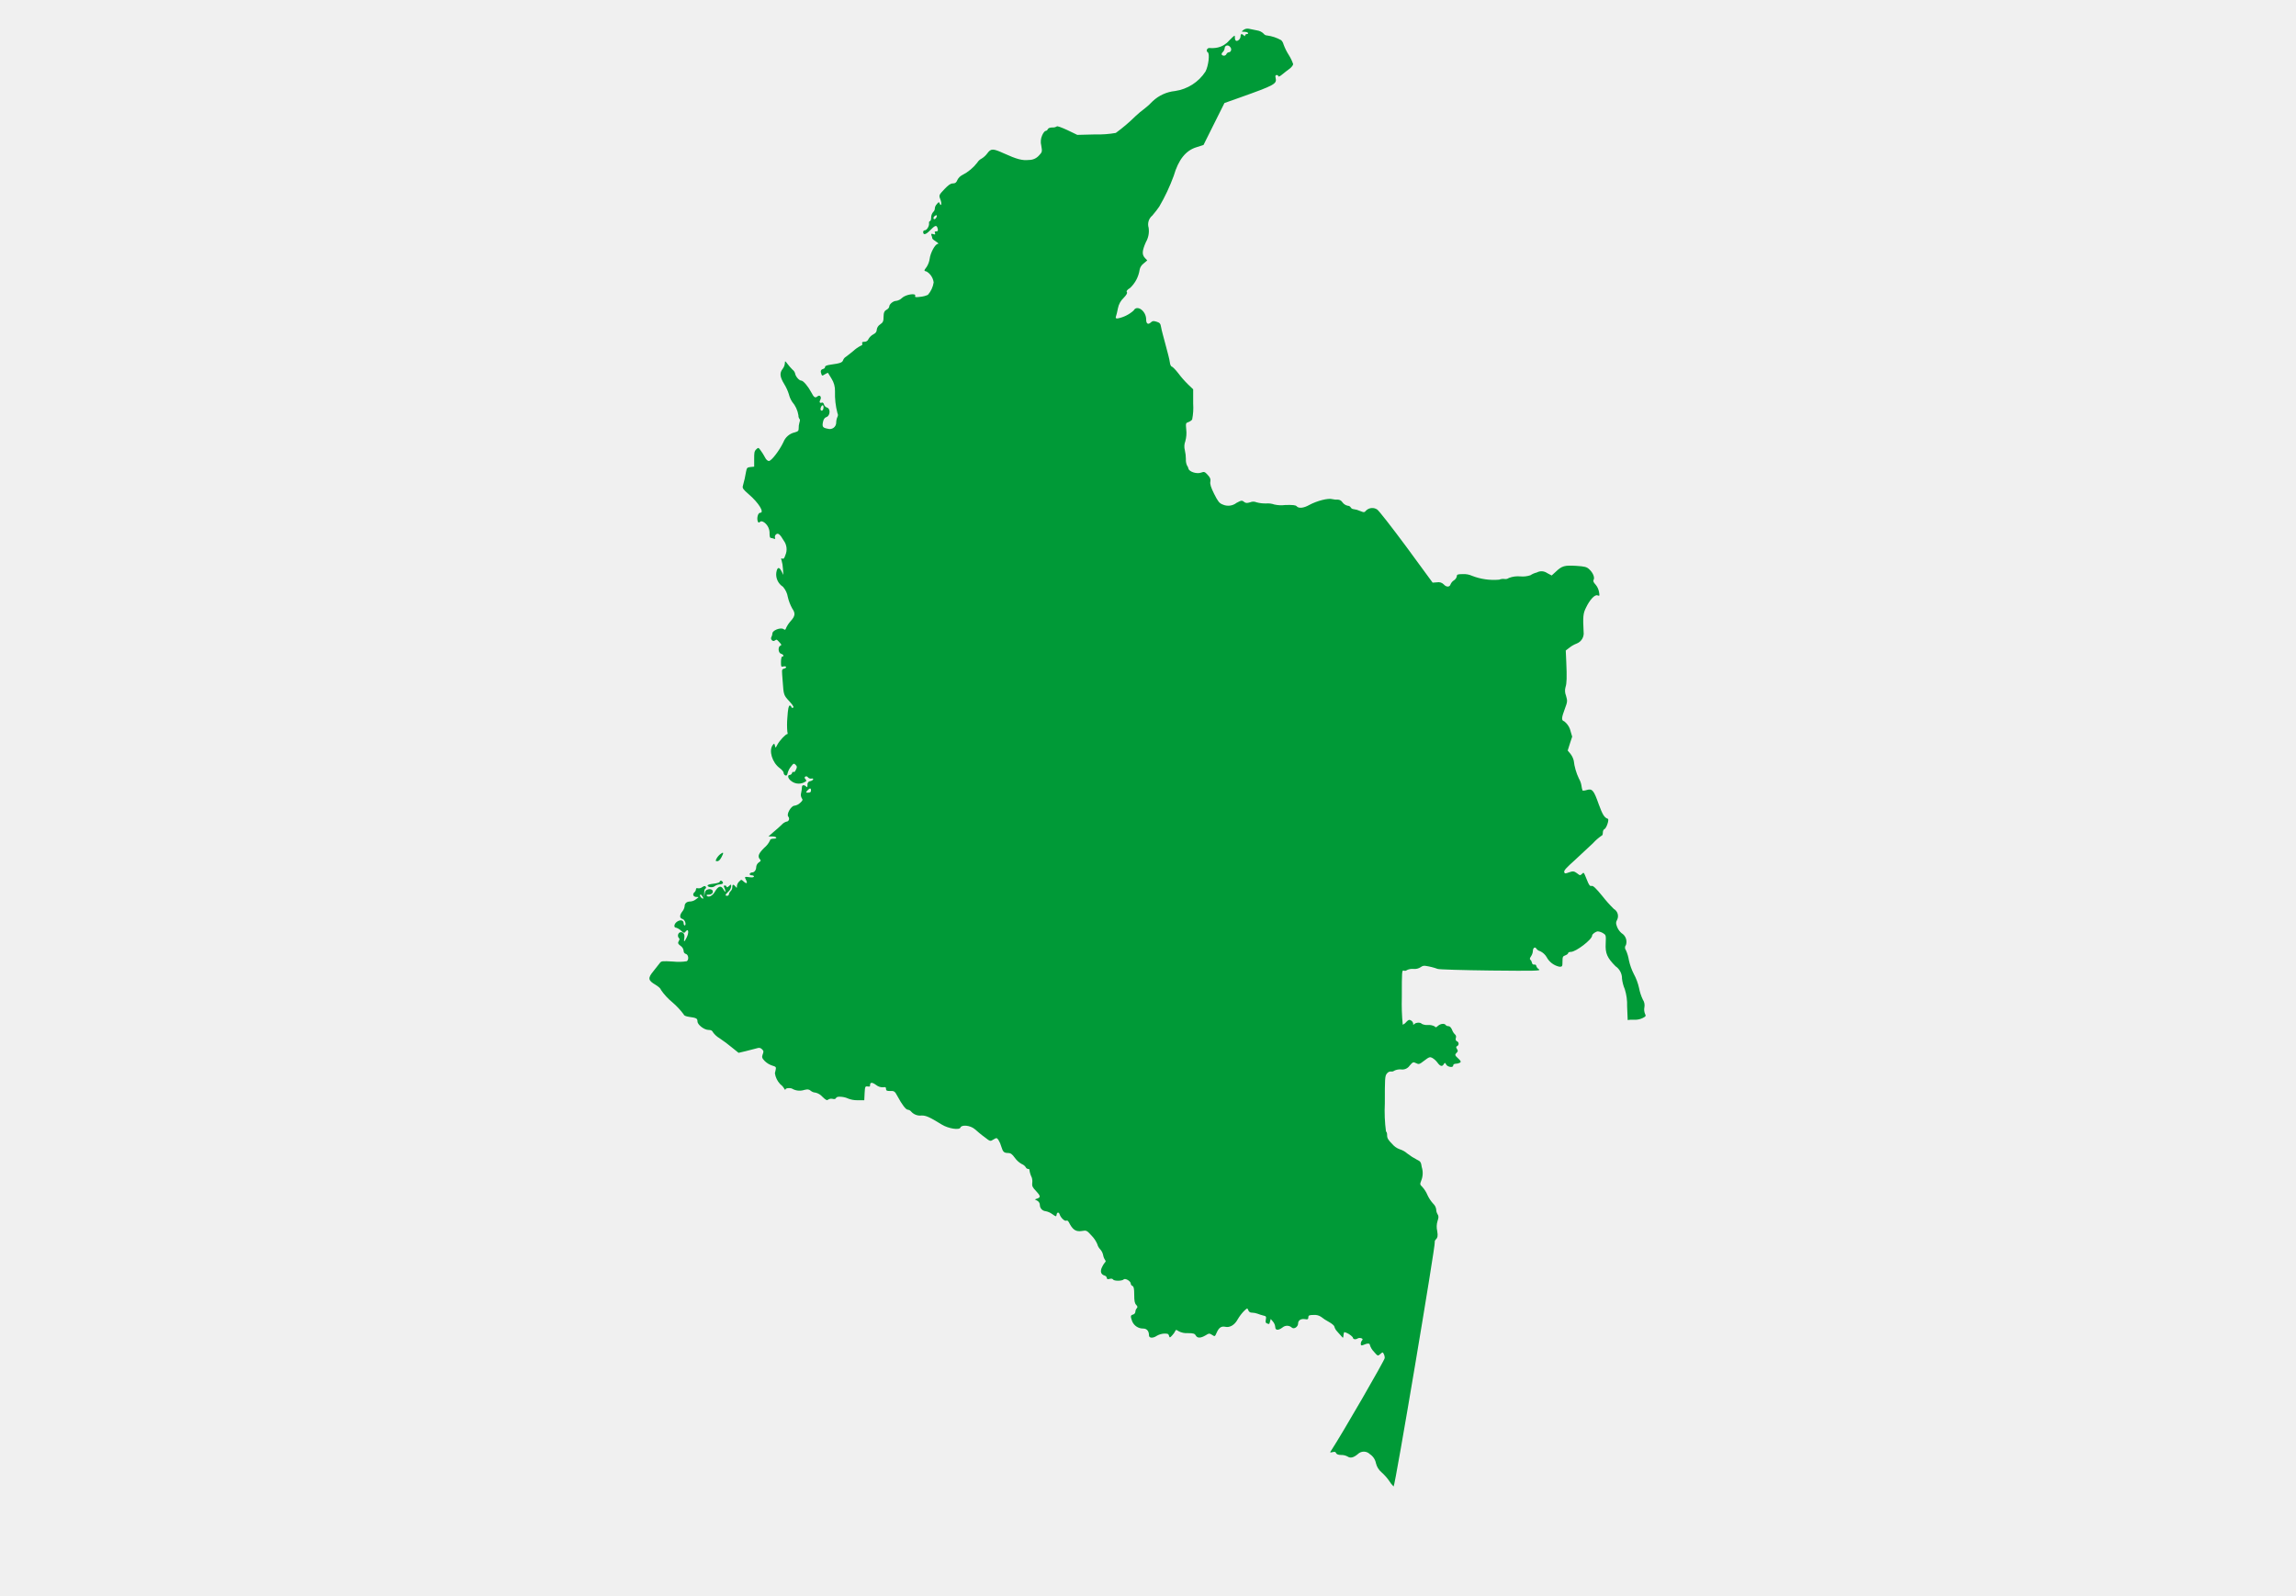
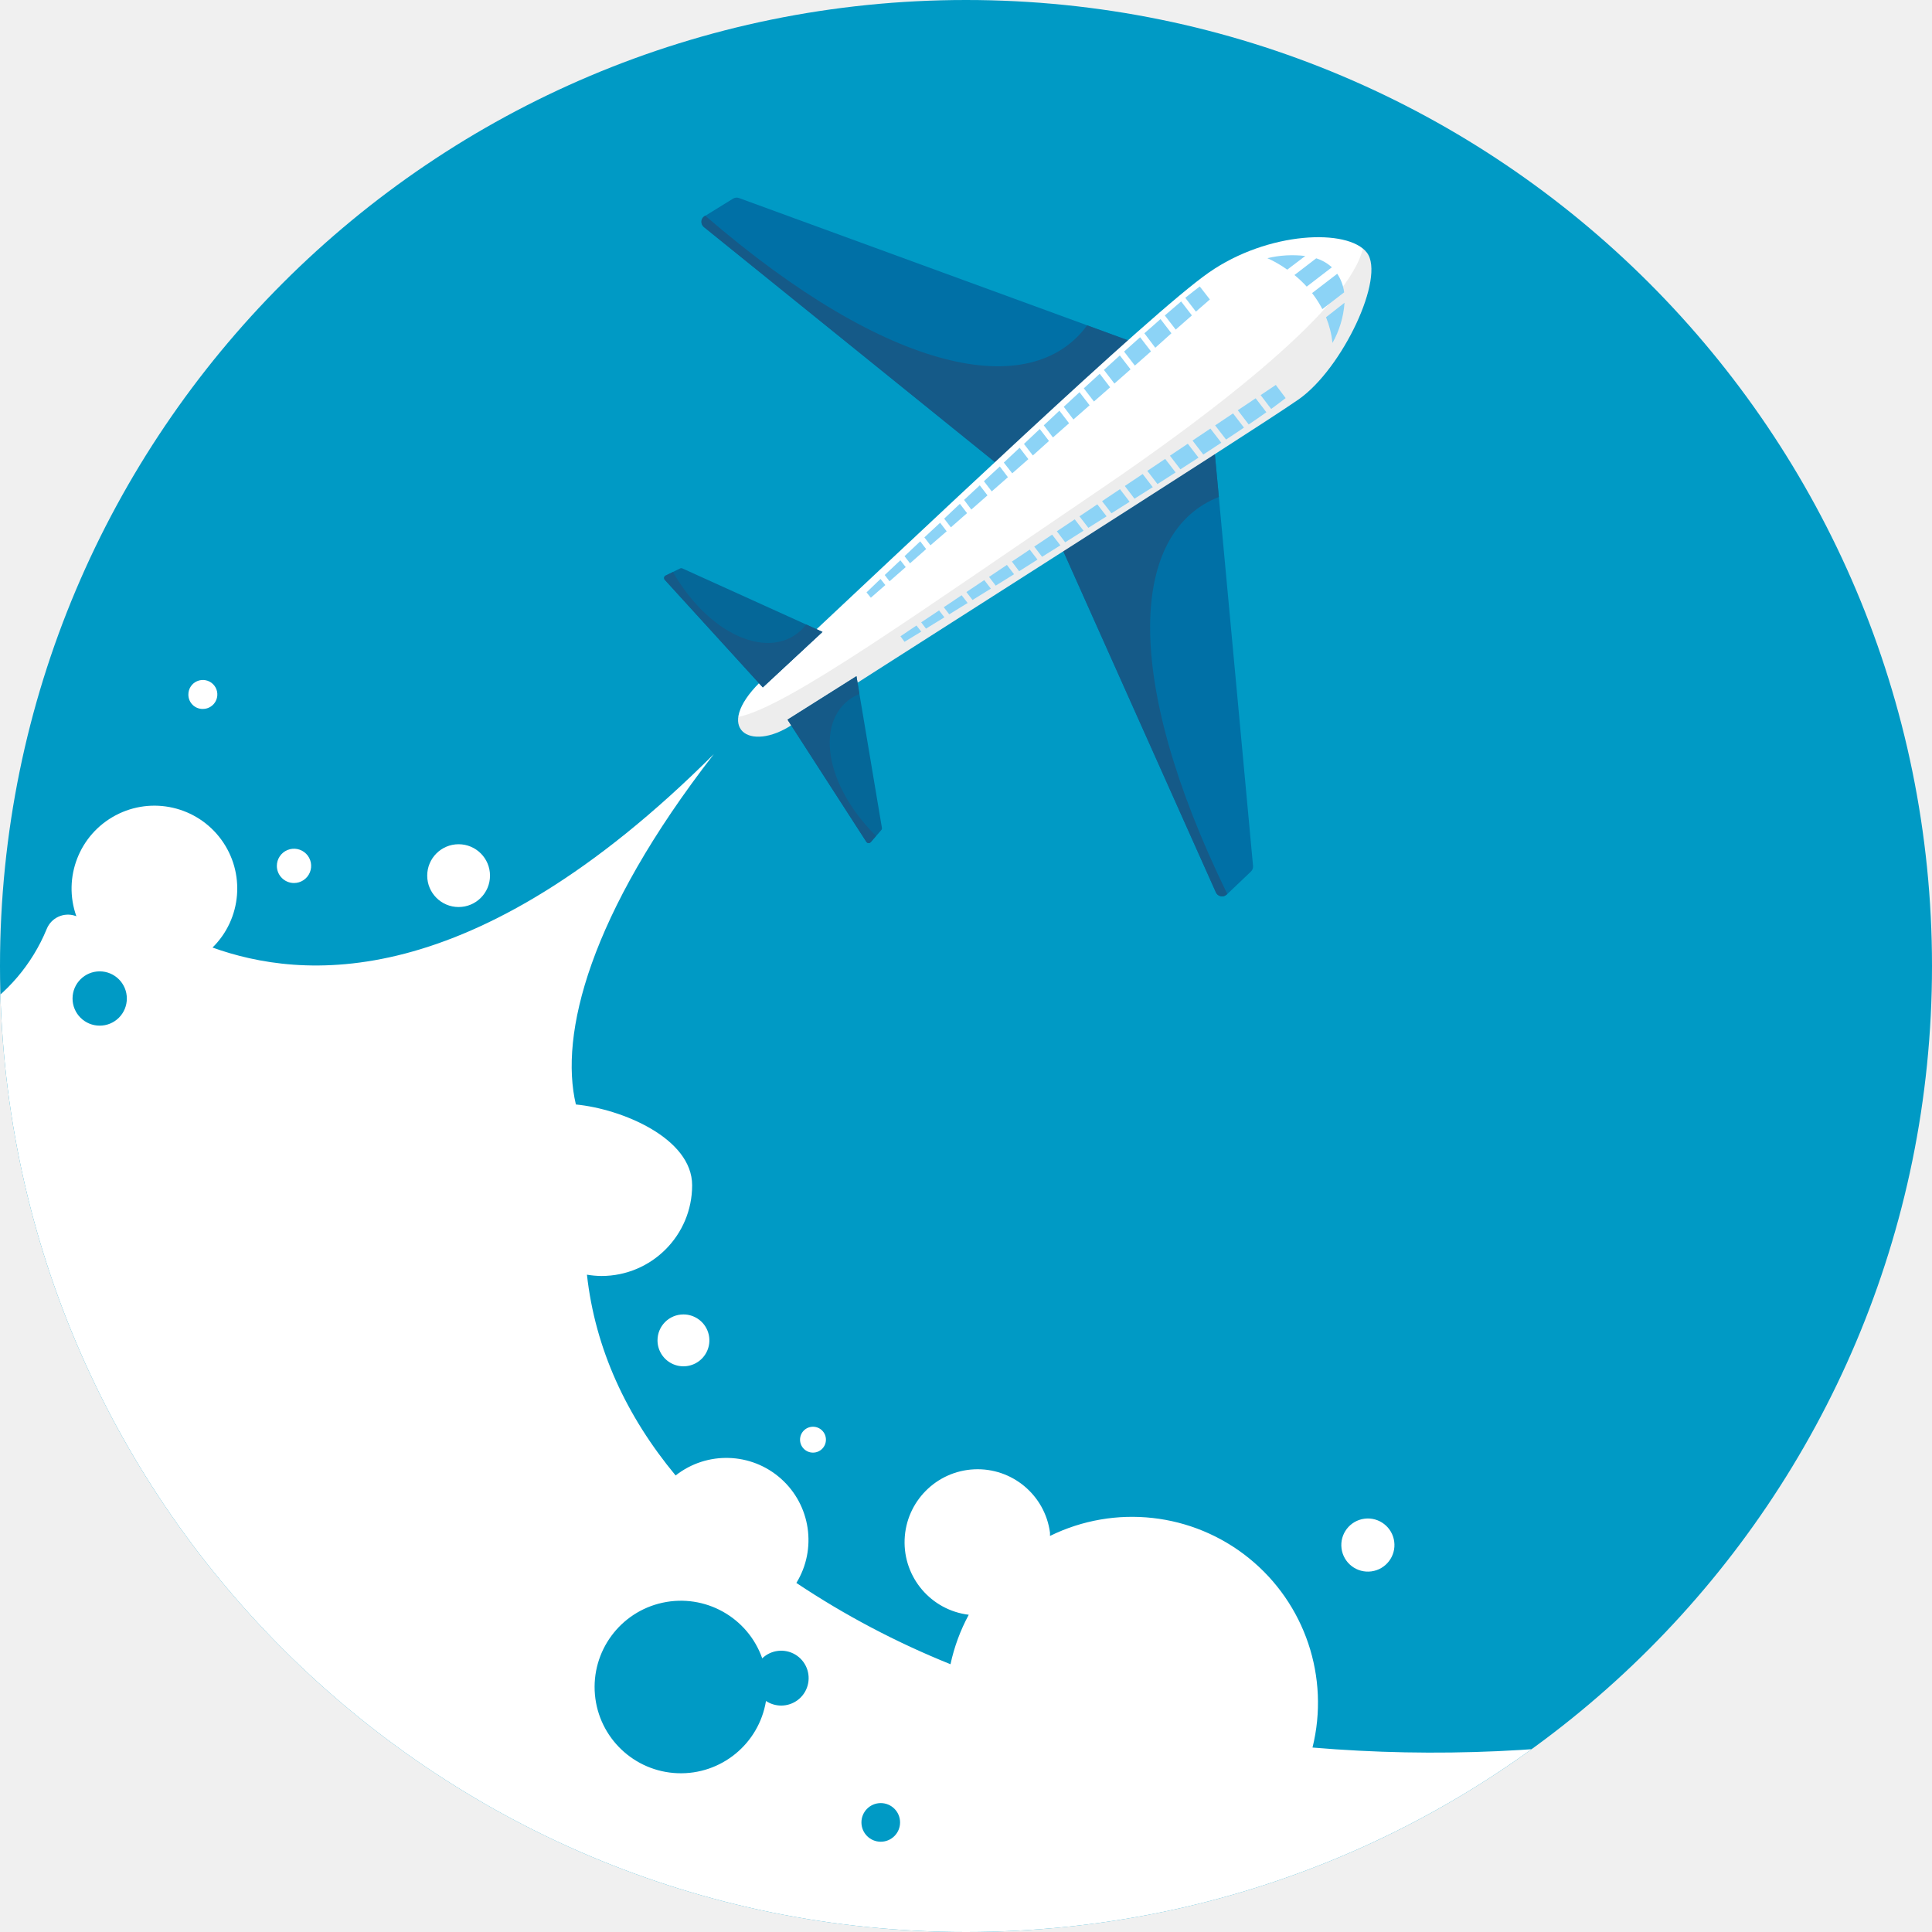
- <svg xmlns="http://www.w3.org/2000/svg" id="Capa_1" data-name="Capa 1" viewBox="0 0 400 278">
+ <svg xmlns="http://www.w3.org/2000/svg" viewBox="0 0 400 400">
  <defs>
-     <style>.cls-1{fill:#009a37;}</style>
+     <style>.cls-1{fill:none;}.cls-2{isolation:isolate;}.cls-3{clip-path:url(#clip-path);}.cls-4{fill:#009ac5;}.cls-5{fill:#0070a6;}.cls-6{fill:#155a88;}.cls-16,.cls-7{fill:#fff;}.cls-8{fill:#ededed;mix-blend-mode:multiply;}.cls-9{fill:#056798;}.cls-10{fill:#8cd3f6;}.cls-11{clip-path:url(#clip-path-2);}.cls-12{fill:#f4ae0e;}.cls-13{clip-path:url(#clip-path-3);}.cls-14{fill:#ffc38d;}.cls-15{clip-path:url(#clip-path-4);}.cls-16{opacity:0.3;}</style>
+     <clipPath id="clip-path">
+       <circle class="cls-1" cx="200" cy="200" r="200" />
+     </clipPath>
+     <clipPath id="clip-path-2">
+       <circle class="cls-1" cx="-220" cy="200" r="200" />
+     </clipPath>
+     <clipPath id="clip-path-3">
+       <path id="SVGID" class="cls-1" d="M-103.85,108.53C-117.48,43.38-89.51-11.44-228-28.11S-427.78,15.23-433.44,38.77c-7.82,32.51,79.43,38,65.44,66.54-7.74,15.78-27.37,32.87-39.44,52.76-9.76,16.07-14.58,34-4.22,54.45,5.38,10.64-69.73,179.22,113.8,203.7C-213,427.53-103.94,382.64-24.2,316.59c156.71-129.81-66-142.92-79.65-208.06Z" />
+     </clipPath>
+     <clipPath id="clip-path-4">
+       <circle class="cls-1" cx="620" cy="200" r="200" />
+     </clipPath>
  </defs>
-   <path class="cls-1" d="M216.63,5.22c-.38.3-.38.3.13.32.3,0,.6.08.66.19s0,.2-.18.2-.32.1-.32.24-.06.18-.23,0c-.34-.34-.56-.3-.56.12a.94.94,0,0,1-.24.6c-.42.41-.75.27-.75-.3s0-.52-1,.47a3.66,3.66,0,0,1-2,1.22,4.52,4.52,0,0,1-1.33.09c-.48-.11-.79.5-.4.74s.12,2.36-.39,3.35a7.63,7.63,0,0,1-5.32,3.4,6.67,6.67,0,0,0-3.88,1.77,11.83,11.83,0,0,1-1.44,1.31,17.86,17.86,0,0,0-1.57,1.31,29.89,29.89,0,0,1-3.42,2.91,17.52,17.52,0,0,1-3.53.26l-3.18.08-1.72-.83c-1-.46-1.79-.76-1.85-.64a1.31,1.31,0,0,1-.79.18c-.4,0-.7.12-.78.3a.45.45,0,0,1-.38.3c-.13,0-.41.33-.59.75a2.73,2.73,0,0,0-.16,1.83c.18,1.05.16,1.11-.42,1.72a2.29,2.29,0,0,1-1.72.76c-1.18.12-2.07-.1-4.43-1.17-1.85-.84-2.2-.84-2.82,0a3.55,3.55,0,0,1-1,.93,1.85,1.85,0,0,0-.76.7,7.68,7.68,0,0,1-2.6,2.16,1.93,1.93,0,0,0-.87.87c-.18.46-.38.6-.79.6s-.78.28-1.47,1c-.94,1-1,1.05-.7,1.79s.12,1.35-.14.67c-.1-.28-.18-.24-.51.18a1.17,1.17,0,0,0-.32.73.8.8,0,0,1-.28.6,1.52,1.52,0,0,0-.36,1c0,.32-.1.6-.21.6s-.18.16-.16.34c.08.49-.38,1.25-.72,1.25a.29.29,0,0,0-.3.27c0,.62.44.52,1.2-.25s1.09-1,1.27-.5.13.68-.2.68-.28.09-.2.31,0,.28-.32.16-.4-.06-.3.22a1.69,1.69,0,0,1,.14.52c0,.1.3.35.66.57s.51.4.3.4c-.44,0-1.28,1.51-1.41,2.56a3.67,3.67,0,0,1-.52,1.43c-.52.69-.52.69,0,.83a2.61,2.61,0,0,1,1.21,1.89,4.31,4.31,0,0,1-1,2.16,4,4,0,0,1-1.29.34c-.88.12-1,.08-.93-.16.21-.53-1.65-.26-2.29.36a1.83,1.83,0,0,1-1,.51c-.54,0-1.23.58-1.23,1,0,.16-.22.43-.5.57s-.49.42-.49,1.19-.08,1-.6,1.35a1.28,1.28,0,0,0-.59.94c0,.33-.18.57-.6.79a2.14,2.14,0,0,0-.83.8.73.73,0,0,1-.72.49c-.34,0-.46.08-.38.28s0,.34-.27.42a5.78,5.78,0,0,0-1.29.91c-.5.42-1.08.85-1.27,1a1.14,1.14,0,0,0-.5.6c-.14.41-.52.55-2.14.77-.7.1-1,.22-1,.4s-.14.3-.35.36c-.4.1-.5.37-.28.93.1.28.16.28.59,0,.28-.18.52-.28.56-.24s.32.52.61,1a3.84,3.84,0,0,1,.6,2.19A13.31,13.31,0,0,0,145.9,72a.64.64,0,0,1,0,.63,2.46,2.46,0,0,0-.22,1,1.12,1.12,0,0,1-1.47,1.07c-.86-.16-1-.32-.84-1.15.1-.5.28-.78.64-.9.65-.25.69-1.49.06-1.64a.82.82,0,0,1-.52-.54c-.06-.24-.22-.38-.35-.32-.4.14-.52-.08-.28-.51s-.06-.94-.5-.58-.63.16-1.11-.75-1.35-2-1.73-2-1-.77-1.05-1.21a1.22,1.22,0,0,0-.46-.69,9.71,9.71,0,0,1-.87-1c-.44-.57-.44-.57-.46-.14a1.91,1.91,0,0,1-.39,1c-.56.71-.5,1.39.28,2.66a8,8,0,0,1,.81,1.78A4.19,4.19,0,0,0,138,70a4.76,4.76,0,0,1,1.1,2.37,1,1,0,0,0,.17.61c.12.06.12.32,0,.66a3.3,3.3,0,0,0-.13,1c0,.4-.08.53-.66.69a2.78,2.78,0,0,0-2,1.71c-.7,1.47-2.09,3.28-2.53,3.28-.21,0-.49-.24-.67-.62a10.65,10.65,0,0,0-.74-1.19c-.41-.56-.43-.56-.79-.22s-.36.66-.36,1.69v1.33l-.63.06c-.58.06-.66.14-.78.79a22.71,22.71,0,0,1-.57,2.54c-.1.34.1.62,1,1.39,1.79,1.53,2.84,3.26,2,3.26-.34,0-.58.87-.42,1.41.1.32.2.36.4.18s.39-.14.75.08a2.31,2.31,0,0,1,.93,2c0,.38.08.7.18.7a2.26,2.26,0,0,1,.54.13c.26.1.32.06.22-.19a.53.53,0,0,1,.18-.54c.35-.32.69-.06,1.36,1.09a2.53,2.53,0,0,1,.28,2.5c-.18.54-.31.72-.53.62s-.28,0-.14.28a6.75,6.75,0,0,1,.24,1.47l.08,1.09-.34-.66c-.42-.81-.74-.71-.9.28a2.54,2.54,0,0,0,1.16,2.44,3.53,3.53,0,0,1,.85,1.79,7.71,7.71,0,0,0,.77,2c.58.84.52,1.31-.25,2.17a4.89,4.89,0,0,0-.8,1.19c-.12.38-.2.42-.49.22-.52-.32-1.91.24-1.91.75a1.51,1.51,0,0,1-.18.64c-.24.39.26.89.6.61s.39-.12.77.28.46.52.2.62c-.46.17-.4,1.25.1,1.4s.55.5.2.5c-.1,0-.2.42-.2.91,0,.82,0,.92.4.82.53-.14.71.2.17.36s-.41.21-.27,2.26c.16,2.34.18,2.4,1.17,3.45.71.78.89,1.13.51,1.13a.2.2,0,0,1-.19-.19c0-.12-.12-.2-.28-.2s-.3.51-.4,2.12a14.13,14.13,0,0,0,0,2.48c.08.2.06.36,0,.36-.3,0-1.37,1.15-1.73,1.83s-.31.63-.43.19-.14-.41-.4-.09c-.71.95-.08,3.05,1.23,4,.36.27.68.63.68.81a.53.53,0,0,0,.29.46c.22.08.34,0,.42-.44a3,3,0,0,1,.6-1.13c.41-.54.49-.56.77-.28s.28.4.08.83-.32.48-.42.42-.22,0-.28.2a.44.44,0,0,1-.39.32c-.44,0-.34.59.18,1a2.11,2.11,0,0,0,2.7.06s0-.18-.16-.34-.18-.32,0-.44a.36.36,0,0,1,.45.14.62.62,0,0,0,.56.22c.56-.12.42.3-.14.44a.56.56,0,0,0-.5.65c0,.42-.06.48-.23.3-.36-.36-.74-.3-.74.1a5.84,5.84,0,0,1-.14,1,1.15,1.15,0,0,0,.12.94c.2.25.16.39-.28.79a1.81,1.81,0,0,1-1,.5c-.57,0-1.43,1.47-1.09,1.88s.06.9-.32.9a1.89,1.89,0,0,0-.83.55c-.3.3-.95.87-1.43,1.27l-.87.76h.63c.34,0,.68.08.74.19s-.14.2-.48.2-.62.1-.62.32a3.73,3.73,0,0,1-1,1.27c-1,1-1.19,1.49-.75,2,.21.2.18.31-.2.55a1.08,1.08,0,0,0-.44.74c0,.57-.32,1-.71,1a.49.49,0,0,0-.44.26c0,.14.1.24.34.24s.41.09.41.21-.27.2-.79.12c-.87-.12-.89-.1-.58.5s.06.69-.41.26-.42-.34-.8,0a1.3,1.3,0,0,0-.39.77c0,.4,0,.4-.28.06s-.52-.42-.52.14a1,1,0,0,1-.3.71.92.92,0,0,0-.29.52.29.29,0,0,1-.3.28c-.42,0-.38-.18.2-.72a1.46,1.46,0,0,0,.49-.89c0-.42,0-.44-.39-.08-.22.2-.4.26-.4.14a.27.27,0,0,0-.3-.24c-.24,0-.26.08-.1.38a2.21,2.21,0,0,1,.2.65c0,.14-.16,0-.32-.29-.43-.82-.93-.7-1.56.39-.38.66-1.06,1-1.37.66-.14-.14,0-.2.33-.2.6,0,.94-.48.58-.83a.83.83,0,0,0-.72-.08c-.37.1-.51.28-.57.77l-.08.64,0-.74c0-.39.06-.75.2-.79a.23.23,0,0,0,.08-.34c-.12-.18-.26-.18-.62.06a1,1,0,0,1-.77.2c-.2-.08-.32,0-.32.18a.82.82,0,0,1-.28.53c-.39.32-.18.8.36.8s.42,0-.06.39a1.77,1.77,0,0,1-1,.4c-.64,0-1,.32-1,.85a1.83,1.83,0,0,1-.39.88c-.5.63-.52,1.17,0,1.31s.71,1.13.4,1.13c-.1,0-.18-.18-.18-.38,0-.53-.54-.67-1.12-.29s-.65,1.07-.19,1.07a2.13,2.13,0,0,1,.85.51c.48.44.58.46.77.2.54-.73.68.12.18,1.07-.37.76-.51.76-.37,0s-.32-1.15-.82-.95a.65.65,0,0,0-.1,1c.12.08.1.26-.06.52s-.16.46.3.79a1.22,1.22,0,0,1,.56.88.53.53,0,0,0,.39.55c.46.12.56,1,.16,1.27a8.79,8.79,0,0,1-2.34.06c-2-.12-2.1-.1-2.38.28-.16.22-.66.85-1.11,1.41-1,1.21-.92,1.59.39,2.36.5.3.92.68.92.86a10.58,10.58,0,0,0,2,2.18,13,13,0,0,1,2,2.14c0,.16.37.32.91.4,1.31.18,1.47.28,1.47.81s1.13,1.47,1.94,1.47c.42,0,.64.12.74.38a3.79,3.79,0,0,0,1.17,1.07,26.22,26.22,0,0,1,2.18,1.63l1.13.91,1.24-.29c.67-.16,1.5-.38,1.86-.48.52-.16.68-.14,1,.16s.26.45.1.89-.14.64.34,1.13a3.34,3.34,0,0,0,1.29.8c.68.2.74.27.64.73a4.22,4.22,0,0,0-.14.62,3.49,3.49,0,0,0,.91,1.88,2.66,2.66,0,0,1,.68.74c.14.26.23.33.25.2,0-.28,1-.32,1.29-.06a2.63,2.63,0,0,0,2,.14c.58-.14.83-.1,1.11.15a1.4,1.4,0,0,0,.82.32,2.34,2.34,0,0,1,1.23.74c.59.57.79.67,1,.47a1,1,0,0,1,.77-.12c.34.1.52,0,.6-.16s.32-.27,1-.19a3.6,3.6,0,0,1,1.13.31,4.28,4.28,0,0,0,1.53.28l1.25,0,.06-1.23c.06-1.15.1-1.23.52-1.17s.43,0,.43-.24c0-.52.36-.53,1.08,0a1.74,1.74,0,0,0,1.19.38c.41-.08.51,0,.51.28s.12.39.74.37.79,0,1.25.9c.81,1.51,1.47,2.36,1.8,2.36a.86.86,0,0,1,.58.32,2.09,2.09,0,0,0,1.85.69c.73,0,1.33.24,3.51,1.59,1.13.69,3.06,1,3.24.5s1.66-.42,2.5.29c.39.34,1.15,1,1.68,1.37,1,.78,1,.78,1.55.44s.6-.32.88.06a4.5,4.5,0,0,1,.51,1.19c.28.91.46,1.09,1.19,1.09.42,0,.7.2,1.16.84a3.74,3.74,0,0,0,1.21,1.09,1.45,1.45,0,0,1,.69.55.48.48,0,0,0,.4.3c.16,0,.26.06.24.16a4.22,4.22,0,0,0,.41,1.33,2.23,2.23,0,0,1,.08,1c-.06.48.08.76.64,1.33.81.86.85,1.12.26,1.33l-.44.16.44.24a.85.85,0,0,1,.43.72,1.09,1.09,0,0,0,1,1.09,2.89,2.89,0,0,1,1.13.49c.71.5.73.5.79.1s.38-.51.54,0,.83,1.19,1.13,1.07.43.2.65.62c.56,1,1.1,1.33,2.09,1.17.79-.14.85-.1,1.68.81a4.76,4.76,0,0,1,1,1.49,2,2,0,0,0,.49.88,2.14,2.14,0,0,1,.52,1,2.25,2.25,0,0,0,.34.87c.14.18.14.32,0,.4a3.55,3.55,0,0,0-.52.83c-.38.76-.22,1.29.44,1.49a.52.52,0,0,1,.39.42c0,.2.14.26.48.16s.54,0,.6.1c.18.3,1.57.28,1.84,0s1.25.28,1.25.73a.48.48,0,0,0,.3.4c.22.1.3.46.3,1.53s.08,1.49.34,1.76.27.42.1.6a1,1,0,0,0-.24.62.55.55,0,0,1-.4.47c-.46.12-.48.3-.16,1.17a2.05,2.05,0,0,0,1.93,1.27c.63,0,1,.44,1,1.18,0,.51.69.55,1.39.07a2.92,2.92,0,0,1,1.23-.37c.6,0,.77,0,.87.37s.14.4.58-.09a3.22,3.22,0,0,0,.54-.78c.05-.2.19-.18.55.08a3,3,0,0,0,1.63.34c.93,0,1.17.08,1.35.39.28.52.87.5,1.71,0,.61-.38.69-.38,1.15-.08s.49.31.77-.34c.4-.93.82-1.23,1.55-1.07s1.59-.28,2.14-1.31a7.76,7.76,0,0,1,1.08-1.43c.59-.56.61-.56.77-.14a.61.61,0,0,0,.64.41,3.13,3.13,0,0,1,.95.18,10.5,10.5,0,0,0,1,.32c.5.1.56.18.46.7s0,.59.18.67c.43.16.41.18.55-.32l.12-.45.4.47a1.73,1.73,0,0,1,.39.94c0,.59.54.63,1.28.06a1.23,1.23,0,0,1,1.64.06c.38.29,1.06-.18,1.06-.74s.51-.89,1.25-.75c.43.08.53,0,.53-.32s.12-.42.93-.42a2,2,0,0,1,1.31.34,8.12,8.12,0,0,0,1.3.85c.51.28,1,.66,1,.86a2,2,0,0,0,.45.79c.2.24.54.62.74.83.34.4.34.4.4-.13a1.48,1.48,0,0,1,.13-.56,3.06,3.06,0,0,1,1.49.91c0,.34.44.46.82.22s1.13,0,.81.3a1,1,0,0,0-.24.61c0,.28.08.34.36.24.83-.36,1.23-.36,1.23,0a2.83,2.83,0,0,0,.7,1.15c.67.78.69.78,1.11.4s.43-.32.57-.08a1.55,1.55,0,0,1,.2.78c0,.35-7.26,12.94-9.29,16.06-.3.43-.28.45.2.33s.54,0,.62.18.37.32.89.32a2.18,2.18,0,0,1,1.13.28c.46.31,1,.2,1.75-.42a1.49,1.49,0,0,1,2.12,0,2.42,2.42,0,0,1,1.05,1.57,3,3,0,0,0,1,1.61A8.29,8.29,0,0,1,242,258a5.27,5.27,0,0,0,.79,1c.3-.3,7.32-42.13,7.17-42.56-.06-.14.06-.38.25-.56s.34-.48.18-1.37a3.33,3.33,0,0,1,.06-1.79c.2-.59.2-.85,0-1.15a1.67,1.67,0,0,1-.24-.83,1.63,1.63,0,0,0-.51-1,6,6,0,0,1-1-1.49,5,5,0,0,0-.91-1.45c-.43-.4-.43-.48-.2-1.07a3.45,3.45,0,0,0,.1-2.39c-.12-.85-.22-1-.85-1.29a10.83,10.83,0,0,1-1.67-1.07,3.67,3.67,0,0,0-1.35-.75,3,3,0,0,1-1.27-.9c-.65-.65-.89-1-.89-1.47s-.08-.65-.2-.71a27.23,27.23,0,0,1-.2-4.9c0-4.23,0-4.81.36-5.2a.83.83,0,0,1,.71-.36.71.71,0,0,0,.58-.14,2.27,2.27,0,0,1,1.15-.22,1.54,1.54,0,0,0,1.53-.67c.55-.64.63-.66,1.11-.42s.58.22,1.43-.44,1-.67,1.37-.49a3.06,3.06,0,0,1,.91.81c.5.7.86.77,1.13.28.18-.28.22-.28.42.1s1.21.61,1.21.14c0-.18.18-.3.46-.3a1.55,1.55,0,0,0,.71-.18c.24-.16.18-.3-.33-.77s-.6-.6-.28-.92.28-.39.1-.69-.18-.4,0-.5a.46.46,0,0,0,0-.85c-.2-.08-.28-.26-.2-.58a.52.52,0,0,0-.14-.61,2.06,2.06,0,0,1-.52-.82c-.16-.37-.39-.63-.63-.63a.57.57,0,0,1-.48-.2c-.2-.32-.91-.24-1.33.14s-.42.28-.59.1a2.21,2.21,0,0,0-1.18-.24,2,2,0,0,1-1.07-.2c-.18-.28-.95-.26-1.25,0s-.24.18-.24-.06a.77.77,0,0,0-.37-.52c-.32-.19-.44-.15-.84.26a1.61,1.61,0,0,1-.61.48,37.61,37.61,0,0,1-.16-4.78c0-4.61,0-4.77.38-4.65a.48.48,0,0,0,.51-.1,2.17,2.17,0,0,1,1.11-.2,1.94,1.94,0,0,0,1.31-.32,1,1,0,0,1,.84-.21,10.86,10.86,0,0,1,2.1.53c.22.1,4.37.22,9.23.28,8,.08,8.8.06,8.4-.22a1,1,0,0,1-.46-.59.25.25,0,0,0-.33-.22.36.36,0,0,1-.42-.34,1,1,0,0,0-.28-.52c-.14-.08-.1-.29.12-.59a1.89,1.89,0,0,0,.32-.91c0-.56.39-.82.61-.42a1.14,1.14,0,0,0,.66.44,2.61,2.61,0,0,1,1.11,1,3.29,3.29,0,0,0,2.26,1.71c.48,0,.52-.06.52-.9s.06-.93.5-1.09c.27-.1.49-.28.49-.4s.22-.2.48-.2c.87,0,3.69-2.16,3.69-2.83,0-.28.64-.72,1-.74a2.2,2.2,0,0,1,.92.32c.49.3.51.36.45,1.75-.1,1.74.24,2.52,1.71,4a2.57,2.57,0,0,1,1.13,2.18,6.59,6.59,0,0,0,.48,1.81,8.85,8.85,0,0,1,.41,3l.1,2.39.5-.06c.28,0,.73,0,1,0a3,3,0,0,0,1.13-.3c.54-.28.58-.36.38-.74a2,2,0,0,1-.1-1.13,1.81,1.81,0,0,0-.28-1.35,8.43,8.43,0,0,1-.65-2,9.35,9.35,0,0,0-.92-2.46,9.88,9.88,0,0,1-.85-2.39,6.93,6.93,0,0,0-.51-1.72.73.73,0,0,1,0-.94,1.76,1.76,0,0,0-.78-2.06,2.83,2.83,0,0,1-.77-1.09c-.24-.64-.22-.8,0-1.21a1.44,1.44,0,0,0-.56-1.91,22.8,22.8,0,0,1-2-2.24c-1.14-1.39-1.61-1.85-1.89-1.77s-.46-.16-.81-1.07c-.58-1.41-.52-1.35-.88-1s-.41.16-.87-.16-.64-.4-1.35-.14-.77.24-.85-.06.57-.91,1.78-2c1-.93,2.48-2.3,3.22-3a8.6,8.6,0,0,1,1.55-1.35c.1,0,.18-.22.18-.5s.11-.55.27-.61c.36-.14.88-1.71.6-1.81-.62-.2-.93-.74-1.59-2.54-.85-2.42-1.13-2.76-2.06-2.48a1.93,1.93,0,0,1-.74.12,3.26,3.26,0,0,1-.2-.84,3.53,3.53,0,0,0-.45-1.27,9.87,9.87,0,0,1-.9-3.13,3.2,3.2,0,0,0-.59-1.2l-.46-.55.38-1.21.4-1.21L273.5,127a3.05,3.05,0,0,0-1-1.33c-.5-.14-.48-.58.12-2.17.47-1.25.47-1.37.2-2.3a2.3,2.3,0,0,1-.08-1.49c.21-.6.25-1.67.13-4.37l-.09-2,.65-.5a4.77,4.77,0,0,1,1.25-.71,1.91,1.91,0,0,0,1.21-2.05c-.14-2.64-.08-3.21.4-4.17.67-1.43,1.55-2.34,2-2.18s.38.06.28-.62a2.74,2.74,0,0,0-.61-1.27c-.34-.35-.44-.61-.34-.79.26-.4-.1-1.27-.74-1.85-.45-.43-.77-.51-2.3-.61-2-.12-2.46,0-3.51,1l-.74.68-.79-.42a1.71,1.71,0,0,0-1.81-.1,3.44,3.44,0,0,0-1.11.48,4.28,4.28,0,0,1-1.75.2,4.44,4.44,0,0,0-2,.27,1,1,0,0,1-.76.18,1.79,1.79,0,0,0-.93.12,10.45,10.45,0,0,1-4.72-.67,3.42,3.42,0,0,0-1.57-.3c-.93,0-1.09.06-1.09.38a1.1,1.1,0,0,1-.48.69,1.55,1.55,0,0,0-.61.71c-.16.52-.74.52-1.2,0a1.28,1.28,0,0,0-1.15-.35l-.77.06L245,95.26c-2.54-3.43-4.84-6.37-5.08-6.49a1.54,1.54,0,0,0-1.9.16c-.32.38-.38.38-1.08.1a3.73,3.73,0,0,0-1.13-.32.59.59,0,0,1-.49-.3.6.6,0,0,0-.52-.29,1.55,1.55,0,0,1-.91-.58,1,1,0,0,0-.84-.49,3,3,0,0,1-.93-.08c-.73-.22-2.68.29-4,1-1,.57-1.87.65-2.22.24-.16-.2-.68-.26-2-.22A5.26,5.26,0,0,1,222,87.9a3.41,3.41,0,0,0-1.41-.18,5.86,5.86,0,0,1-1.69-.2,1.38,1.38,0,0,0-1.11,0c-.6.18-.8.14-1.09-.1s-.42-.28-1.28.2a2.34,2.34,0,0,1-2.42.28c-.57-.22-.81-.52-1.47-1.83-.57-1.15-.75-1.72-.67-2.14s0-.7-.46-1.19-.59-.62-1.13-.4c-.73.3-2.12-.14-2.22-.69a1.45,1.45,0,0,0-.26-.56A2.39,2.39,0,0,1,206.6,80a7,7,0,0,0-.18-1.55,2.54,2.54,0,0,1,.08-1.57,5.31,5.31,0,0,0,.16-2.06c-.1-1.06-.08-1.13.36-1.27a1.7,1.7,0,0,0,.67-.44,10.48,10.48,0,0,0,.18-2.78v-2.5L207,67a17.21,17.21,0,0,1-1.75-2c-.48-.62-1-1.13-1.11-1.13s-.3-.32-.34-.76-.4-1.76-.73-3-.72-2.64-.78-3.06c-.12-.7-.22-.81-.81-1s-.74-.1-1,.14c-.48.43-.8.21-.8-.52,0-1.51-1.61-2.64-2.18-1.57a5.78,5.78,0,0,1-2.82,1.39c-.3,0-.36-.08-.26-.36s.22-.81.34-1.41a3.35,3.35,0,0,1,1-1.82c.5-.52.68-.86.56-1s0-.4.55-.72A5.45,5.45,0,0,0,198.54,47a1.78,1.78,0,0,1,.68-1.08l.65-.55-.4-.42c-.55-.6-.51-1.23.16-2.76a3.84,3.84,0,0,0,.48-2.5,2,2,0,0,1,.65-2.14c.44-.52,1-1.23,1.2-1.55a33.2,33.2,0,0,0,2.52-5.36c.83-2.84,2.1-4.43,4-5l1.19-.38,1.82-3.65,1.83-3.66L216,17c6.11-2.18,6.49-2.38,6.23-3.45-.1-.34,0-.48.18-.48s.3.1.3.22.32,0,.7-.34,1-.77,1.29-1,.59-.6.59-.78a7.41,7.41,0,0,0-.77-1.6,9.49,9.49,0,0,1-.92-1.87A1.5,1.5,0,0,0,223.2,7a6.82,6.82,0,0,0-2.45-.82.76.76,0,0,1-.61-.32A2,2,0,0,0,219,5.3L217.52,5A1.18,1.18,0,0,0,216.63,5.22Zm-2.29,3c.3.35.12.89-.28.89a.54.54,0,0,0-.39.3.49.49,0,0,1-.82.12c-.06-.1,0-.32.2-.48a1.13,1.13,0,0,0,.3-.6C213.35,7.88,214,7.72,214.34,8.22ZM163.13,37.89c-.12.22-.3.36-.42.28s-.12-.22,0-.4C163.09,37.36,163.36,37.44,163.13,37.89ZM143.47,71c0,.39-.25.69-.45.49s.08-.87.27-.87S143.47,70.83,143.47,71Zm-2.18,66.72c0,.29-.14.39-.5.39s-.47,0-.14-.37C141.09,137.27,141.29,137.25,141.29,137.75Zm-18.78,18.83c-.14.14-.67-.41-.56-.61s.24,0,.38.18S122.57,156.54,122.51,156.58Z" />
-   <path class="cls-1" d="M125.49,148.82a2.69,2.69,0,0,0-.66.78c-.2.39-.18.45.12.45s.52-.29.74-.69C126.14,148.54,126.06,148.37,125.49,148.82Z" />
-   <path class="cls-1" d="M125.37,153.65c0,.12-.54.27-1.11.33s-1,.18-1,.32c.1.32.92.4,1.26.1a1.6,1.6,0,0,1,.81-.3c.59-.06.73-.18.56-.45S125.47,153.37,125.37,153.65Z" />
+   <g class="cls-2">
+     <g id="Capa_1" data-name="Capa 1">
+       <g class="cls-3">
+         <rect class="cls-4" x="-231" y="-11" width="661.5" height="441" />
+         <path class="cls-5" d="M145.75,47l60.68,49,28-25.23L153,41a1.42,1.42,0,0,0-1.22.12l-5.92,3.66A1.4,1.4,0,0,0,145.75,47Z" />
+         <path class="cls-6" d="M146,44.65l-.13.08a1.4,1.4,0,0,0-.15,2.28l60.68,49,28-25.23-9.32-3.42C213.54,83.09,184.26,77.69,146,44.65Z" />
+         <path class="cls-5" d="M251.73,184.75l-31.85-71.22L251.43,93l8,86.29a1.42,1.42,0,0,1-.43,1.15L254,185.2A1.4,1.4,0,0,1,251.73,184.75Z" />
+         <path class="cls-6" d="M254.09,185.09l-.12.11a1.4,1.4,0,0,1-2.24-.45l-31.85-71.22L251.43,93l.92,9.89C234.23,110,231.94,139.67,254.09,185.09Z" />
+         <path class="cls-7" d="M157.32,141.27C191,109.79,238,65,250.26,56.44s28.85-9.19,32.74-4.13-5.05,24-14.11,30.36-96,61.5-104.84,67.35S147.67,150.86,157.32,141.27Z" />
+         <path class="cls-8" d="M227.32,101.64c-38,25.76-64.19,44.63-74.45,46.8-.58,4.44,5,5.69,11.18,1.58,8.81-5.85,95.79-61,104.84-67.35s18-25.3,14.11-30.36a4.82,4.82,0,0,0-.84-.85C279.35,63.51,252.61,84.5,227.32,101.64Z" />
+         <path class="cls-9" d="M137.65,120.06l20.28,22.26,12.36-11.49-29-13.14a.54.54,0,0,0-.48,0l-3,1.47A.56.56,0,0,0,137.65,120.06Z" />
+         <path class="cls-9" d="M179.36,174.28,163.05,149l14.27-9,5.27,31.4a.56.56,0,0,1-.13.46l-2.19,2.52A.57.57,0,0,1,179.36,174.28Z" />
+         <path class="cls-10" d="M275.88,71a19.88,19.88,0,0,0,2.49-8.32l-3.83,3A19.86,19.86,0,0,1,275.88,71Z" />
+         <path class="cls-10" d="M273.78,64l4.51-3.47a8.9,8.9,0,0,0-1.43-3.85l-5.21,4A21.74,21.74,0,0,1,273.78,64Z" />
+         <path class="cls-10" d="M262.39,53.45a23.75,23.75,0,0,1,4.12,2.38L270.24,53A22.38,22.38,0,0,0,262.39,53.45Z" />
+         <path class="cls-10" d="M268,56.94a24.35,24.35,0,0,1,2.54,2.4l5.21-4a8.7,8.7,0,0,0-3.24-1.86Z" />
+         <path class="cls-10" d="M228.55,76.59l2.18,2.82,3.34-2.94-2.22-2.88Z" />
+         <path class="cls-10" d="M224.39,80.4l2.1,2.73,3.35-2.94-2.16-2.81Z" />
+         <path class="cls-10" d="M191.38,111.26l1.26,1.64L196,110l-1.36-1.77Z" />
+         <path class="cls-10" d="M195.48,107.38l1.39,1.8,3.35-2.94-1.49-1.93Z" />
+         <path class="cls-10" d="M207.83,95.77,209.57,98l3.34-2.94-1.81-2.36Z" />
+         <path class="cls-10" d="M199.6,103.5l1.5,2,3.35-2.94-1.6-2.08Z" />
+         <path class="cls-10" d="M212,91.91l1.84,2.39,3.34-3-1.91-2.48Z" />
+         <path class="cls-10" d="M216.1,88.06,218,90.57l3.34-2.94-2-2.6C218.28,86,217.19,87.05,216.1,88.06Z" />
+         <path class="cls-10" d="M220.24,84.22l2,2.63,3.35-2.94-2.09-2.71Z" />
+         <path class="cls-10" d="M203.71,99.63l1.62,2.11,3.35-2.94L207,96.58Z" />
+         <path class="cls-10" d="M187.27,115.15l1.14,1.48,3.34-2.95-1.23-1.6Z" />
+         <path class="cls-10" d="M241.16,65.31l2.26,2.93,3.35-2.94-2.23-2.89Q243,63.7,241.16,65.31Z" />
+         <path class="cls-10" d="M248.4,59.31c-.81.6-1.8,1.39-3,2.35l2.2,2.86L250.49,62S249.29,60.48,248.4,59.31Z" />
+         <path class="cls-10" d="M236.93,69,239.19,72l3.34-3-2.26-2.94C239.21,67,238.1,68,236.93,69Z" />
+         <path class="cls-10" d="M183.17,119.05l1,1.3,3.35-2.94L186.41,116Z" />
+         <path class="cls-10" d="M179.4,122.65l.9,1.1,3-2.62-1-1.27Z" />
+         <path class="cls-10" d="M232.73,72.79l2.23,2.9,3.34-2.94-2.25-2.93Z" />
+         <path class="cls-10" d="M244.39,97.17l-2.17-2.82,3.7-2.48,2.22,2.88Z" />
+         <path class="cls-10" d="M239.64,100.22l-2.1-2.73,3.7-2.48,2.16,2.8C242.17,98.61,240.91,99.41,239.64,100.22Z" />
+         <path class="cls-10" d="M201.35,124.22l-1.27-1.64,3.7-2.48,1.37,1.77Z" />
+         <path class="cls-10" d="M206.15,121.25l-1.38-1.81,3.7-2.48,1.48,1.93Z" />
+         <path class="cls-10" d="M220.54,112.28,218.81,110l3.7-2.48,1.82,2.36Z" />
+         <path class="cls-10" d="M211,118.27l-1.5-2,3.7-2.48,1.6,2.07Z" />
+         <path class="cls-10" d="M225.33,109.28l-1.84-2.38,3.7-2.48,1.92,2.48Z" />
+         <path class="cls-10" d="M230.11,106.27l-1.94-2.51,3.71-2.48,2,2.61Z" />
+         <path class="cls-10" d="M234.88,103.25l-2-2.63,3.7-2.48,2.09,2.72Z" />
+         <path class="cls-10" d="M215.75,115.28l-1.62-2.11,3.7-2.48,1.71,2.22Z" />
+         <path class="cls-10" d="M196.53,127.19l-1.13-1.47,3.7-2.48,1.24,1.6Z" />
+         <path class="cls-10" d="M258.53,87.88l-2.26-2.94,3.7-2.48,2.22,2.89C261.1,86.12,259.87,87,258.53,87.88Z" />
+         <path class="cls-10" d="M266.18,82.42c-.79.62-1.81,1.38-3,2.25L261,81.8l3.14-2.1Z" />
+         <path class="cls-10" d="M253.84,91l-2.26-2.93,3.71-2.48,2.26,2.94C256.39,89.32,255.15,90.15,253.84,91Z" />
+         <path class="cls-10" d="M191.72,130.15l-1-1.3,3.7-2.47,1.11,1.43Z" />
+         <path class="cls-10" d="M187.27,132.88l-.84-1.15,3.31-2.22,1,1.26C188.53,132.12,187.27,132.88,187.27,132.88Z" />
+         <path class="cls-10" d="M249.13,94.11l-2.23-2.9,3.7-2.48,2.26,2.93Z" />
+         <path class="cls-6" d="M139.32,118.43l-1.5.74a.56.56,0,0,0-.17.89l20.28,22.26,12.36-11.49-3.38-1.53C160.84,137.1,147.57,132.68,139.32,118.43Z" />
+         <path class="cls-6" d="M181.37,173.08l-1.1,1.27a.57.57,0,0,1-.91-.07L163.05,149l14.27-9,.61,3.66C168.84,147.49,169.71,161.45,181.37,173.08Z" />
+         <path class="cls-7" d="M402.15,342.82a11.25,11.25,0,0,0-21.18-.49,18.37,18.37,0,0,0-33.34,5.58,18.15,18.15,0,0,0,.54,10.46,297,297,0,0,1-76.43,3.44A38.49,38.49,0,0,0,217.39,318c0-.22,0-.45,0-.68a15.12,15.12,0,1,0-16.82,17,38.5,38.5,0,0,0-3.78,10.24,175.55,175.55,0,0,1-31.91-16.83,17,17,0,0,0-25-22.25c-10.17-12.26-16.66-26.21-18.36-41.57a19,19,0,0,0,3,.27,18.78,18.78,0,0,0,18.78-18.78c0-9.76-14.55-15.81-24.07-16.73-3.42-14.45,2.67-39.18,28.56-72.54C97.46,206.36,62.17,202.69,44,196.18a17.15,17.15,0,1,0-28.19-6.48l-.21-.08a4.74,4.74,0,0,0-5.93,2.72,37.27,37.27,0,0,1-37.06,23,37.36,37.36,0,0,1-34.5-33.57,37.29,37.29,0,0,1,17.48-35.3,6.5,6.5,0,0,0,2.67-7.93l0-.11a17.69,17.69,0,0,0,9.94,3.05c.26,0,.5,0,.76,0,1-.18,2.05-.31,3.1-.4a17.71,17.71,0,0,0,13.84-18.21,17.83,17.83,0,0,0-16.3-16.75,17.71,17.71,0,0,0-16.75,8.85C-50.21,80.83-40,24.12,6.08-11H-231V430H430.5V328.8A225.55,225.55,0,0,1,402.15,342.82ZM-46.27,50.53a2.56,2.56,0,0,1,2.55,2.56,2.55,2.55,0,0,1-2.55,2.55,2.55,2.55,0,0,1-2.55-2.55A2.56,2.56,0,0,1-46.27,50.53Zm-14.29,7.15A12.76,12.76,0,0,1-47.8,70.44,12.76,12.76,0,0,1-60.56,83.2,12.76,12.76,0,0,1-73.33,70.44,12.76,12.76,0,0,1-60.56,57.68Zm-18-41.91a3.44,3.44,0,0,1,3.43,3.43,3.43,3.43,0,0,1-3.43,3.43A3.43,3.43,0,0,1-82,19.2,3.44,3.44,0,0,1-78.6,15.77ZM-106,122.67a6.86,6.86,0,0,1-6.86-6.86A6.86,6.86,0,0,1-106,109a6.86,6.86,0,0,1,6.86,6.86A6.86,6.86,0,0,1-106,122.67Zm27.1,26.38a17.86,17.86,0,0,1-17.87-17.86,17.87,17.87,0,0,1,17.87-17.87,17.87,17.87,0,0,1,17.87,17.87A17.86,17.86,0,0,1-78.94,149.05Zm99.54,63.3a5.62,5.62,0,1,1,5.62-5.61A5.61,5.61,0,0,1,20.6,212.35ZM161.74,353.12a5.68,5.68,0,0,1-3.15-.95,17.86,17.86,0,1,1-.78-8.83,5.68,5.68,0,1,1,3.93,9.78Zm20.61,28.19a4,4,0,1,1,4-4A4,4,0,0,1,182.35,381.31ZM355.8,405A21.17,21.17,0,1,1,377,383.84,21.16,21.16,0,0,1,355.8,405Zm34.69-28.81a3.53,3.53,0,1,1,3.53-3.53A3.53,3.53,0,0,1,390.49,376.2Z" />
+         <circle class="cls-7" cx="7.3" cy="44.68" r="20.09" transform="translate(-28.03 16.37) rotate(-42.02)" />
+         <path class="cls-7" d="M30.84,5.41a32,32,0,0,1-32,32,32,32,0,0,1-32-32A31.89,31.89,0,0,1-28.69-11h55A31.89,31.89,0,0,1,30.84,5.41Z" />
+         <path class="cls-7" d="M60.86,182.82a3.55,3.55,0,1,0-3.54-3.54A3.55,3.55,0,0,0,60.86,182.82Z" />
+         <path class="cls-7" d="M42,146.78a3,3,0,1,0-3-2.95A2.95,2.95,0,0,0,42,146.78Z" />
+         <circle class="cls-7" cx="94.95" cy="181.29" r="6.5" />
+         <path class="cls-7" d="M136.13,277.5a5.37,5.37,0,1,0,5.36-5.36A5.36,5.36,0,0,0,136.13,277.5Z" />
+         <circle class="cls-7" cx="168.32" cy="298.07" r="2.68" />
+         <path class="cls-7" d="M283.92,325.34a5.5,5.5,0,1,0-6.17-4.75A5.5,5.5,0,0,0,283.92,325.34Z" />
+         <path class="cls-7" d="M383.71,332.26a10.88,10.88,0,1,0-12.2-9.39A10.88,10.88,0,0,0,383.71,332.26Z" />
+         <path class="cls-7" d="M403.31,326.62a3.28,3.28,0,1,0-3.68-2.83A3.29,3.29,0,0,0,403.31,326.62Z" />
+         <path class="cls-7" d="M42,27.92a3.6,3.6,0,1,1-3.59-3.59A3.59,3.59,0,0,1,42,27.92Z" />
+       </g>
+       <g class="cls-11">
+         <g id="Layer_1">
+           <g id="_187700000" data-name=" 187700000">
+             <path id="_184523544" data-name=" 184523544" class="cls-12" d="M-103.85,108.53C-117.48,43.38-89.51-11.44-228-28.11S-427.78,15.23-433.44,38.77c-7.82,32.51,79.43,38,65.44,66.54-7.74,15.78-27.37,32.87-39.44,52.76-9.76,16.07-14.58,34-4.22,54.45,5.38,10.64-69.73,179.22,113.8,203.7C-213,427.53-103.94,382.64-24.2,316.59c156.71-129.81-66-142.92-79.65-208.06Z" />
+             <g class="cls-13">
+               <path id="_184523472" data-name=" 184523472" class="cls-14" d="M18.57,355.47l-166.35-69.78c-14.91-6.26-51.63,13.8-68.28,13.14h0c-8.4-.33-16,1.87-24.14,3.67a3.92,3.92,0,0,1-4.76-3.58c-.83-13,16.69-19.13,26.52-21.34l3.21-.72c18.51-4.17-17-15.38-19.85-16.45l-36.49-13.48-26.39-14c-10-3.7-6.76-18.21,4.73-14.52l24.65,10.86,32.25,8.84a1,1,0,0,0,1.26-.82,1,1,0,0,0-.55-1l-41.76-20.44-22.21-12.24c-8.8-5.36-1-18.21,7.85-14.61l22.21,10.87,41.33,17c.88.36,1.93-1,.9-1.49l-34.4-17.86-17.09-11c-7-3.89-6.68-8.77-5.22-11.42,2.47-4.46,7.43-4.57,12.39-2.7,4.77,1.8,10.14,6.18,18.34,9.77,16.86,7.36,36.42,16.34,40,18a.87.87,0,0,0,1-1.42l-25.45-17-14.79-11.51a7,7,0,0,1,1-10.28h0c2.61-1.94,4.86-1.34,8.67.28a93.46,93.46,0,0,0,13.54,9.15c12.61,6.93,29.55,16.39,34.41,19.29,31.81,17.23,39.85,14.47,68,40.59L39.64,289.48a9.43,9.43,0,0,1,6.61,10.69h0c-1.42,8-12.15,61.46-27.68,55.3Z" />
+             </g>
+             <path class="cls-1" d="M-103.85,108.53C-117.48,43.38-89.51-11.44-228-28.11S-427.78,15.23-433.44,38.77c-7.82,32.51,79.43,38,65.44,66.54-7.74,15.78-27.37,32.87-39.44,52.76-9.76,16.07-14.58,34-4.22,54.45,5.38,10.64-69.73,179.22,113.8,203.7C-213,427.53-103.94,382.64-24.2,316.59c156.71-129.81-66-142.92-79.65-208.06Z" />
+           </g>
+         </g>
+       </g>
+       <g class="cls-15">
+         <path class="cls-16" d="M401.24,191.69c5.2,9.18,13.45,16.91,19.8,25.5,18.37,24.82-.74,53.86,7.64,80.62,7.31,23.31,37.69,29.56,59.9,30.5,37.42,1.6,74.79-.79,110.87-10.94,25-7,50.1-16.26,76.49-16.82,27-.57,52.35,10.26,78.41,15.38,28.62,5.62,62.84-.48,69.74-32.44,4.28-19.8-7.23-38-8.31-57.52-1.42-25.8,24.3-40,27.63-64.09,2.1-15.21-5.74-28.8-16-39.8-10.8-11.61-25.31-21.87-42-22.82-17.41-1-33,8.14-49.22,12.5C690.53,124,664.58,83.13,622.5,77.42c-19-2.57-42.3-1.35-59.53,7.49-16,8.21-23.8,26.46-41.77,31.82-19,5.67-36.43-5.67-54.51-9.29a48.18,48.18,0,0,0-48.1,17.49c-11.36,14.15-23.64,32.78-22.23,51.45A36.41,36.41,0,0,0,401.24,191.69Z" />
+       </g>
+     </g>
+   </g>
</svg>
